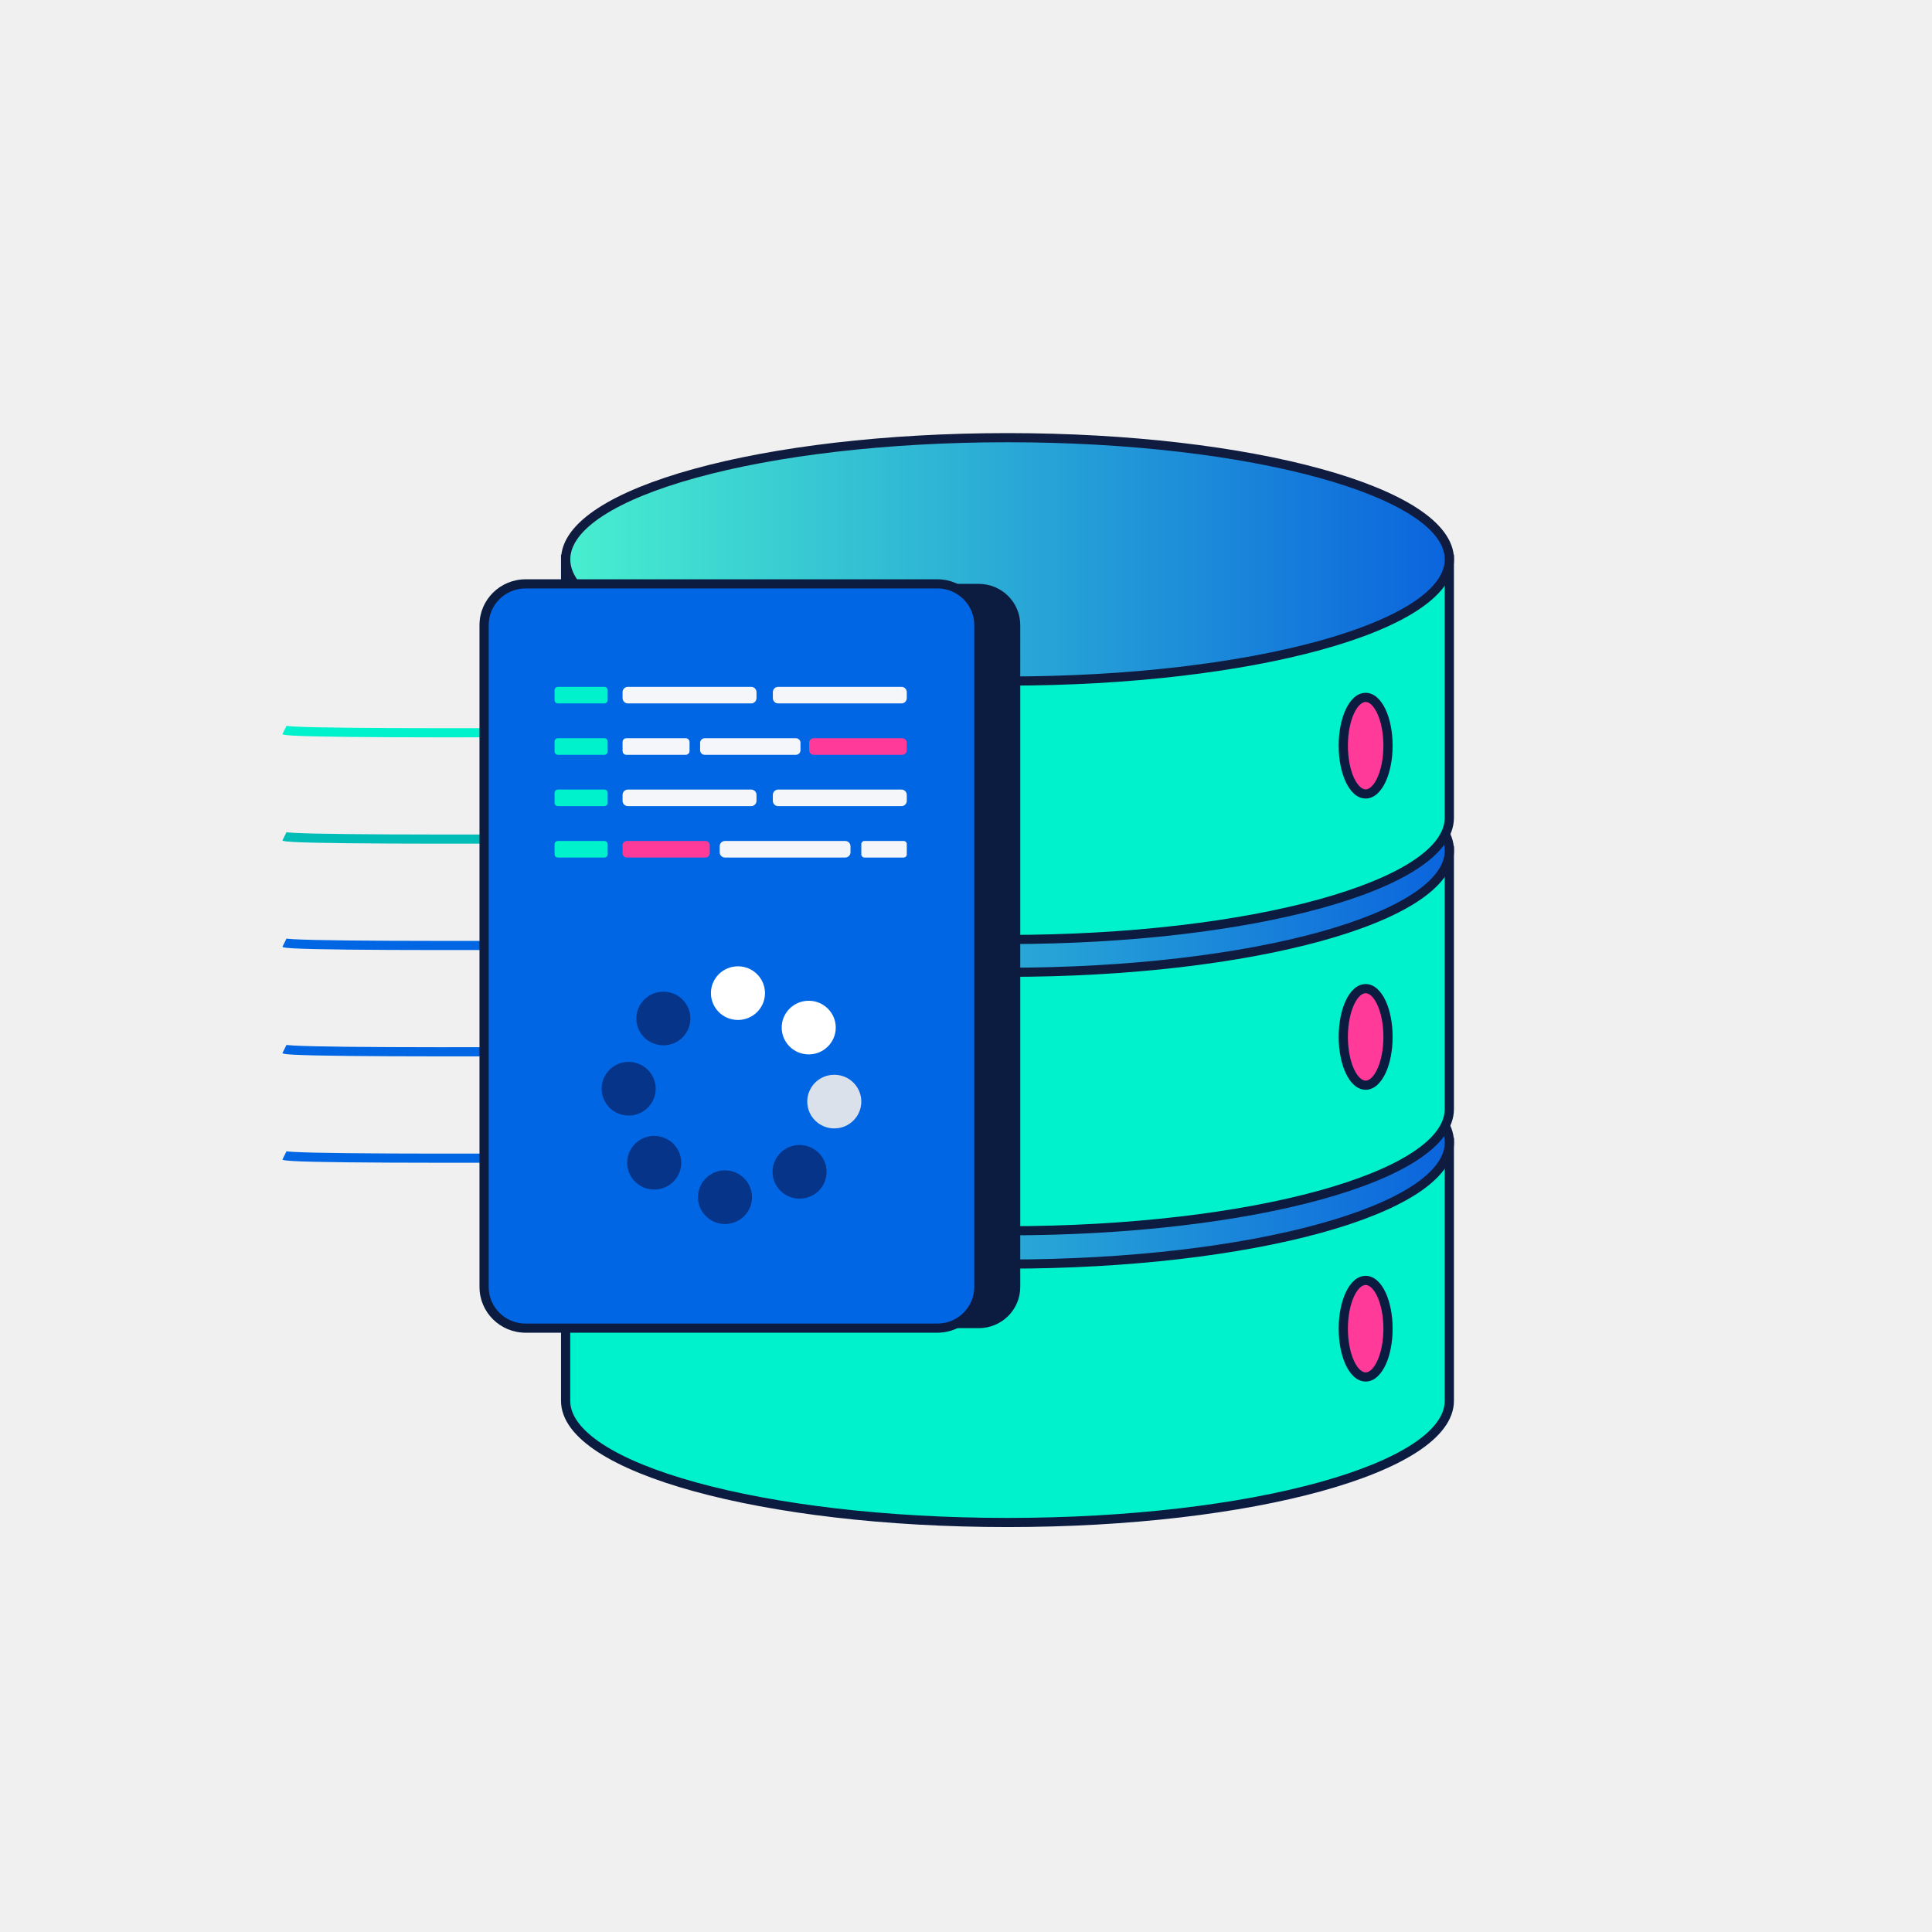
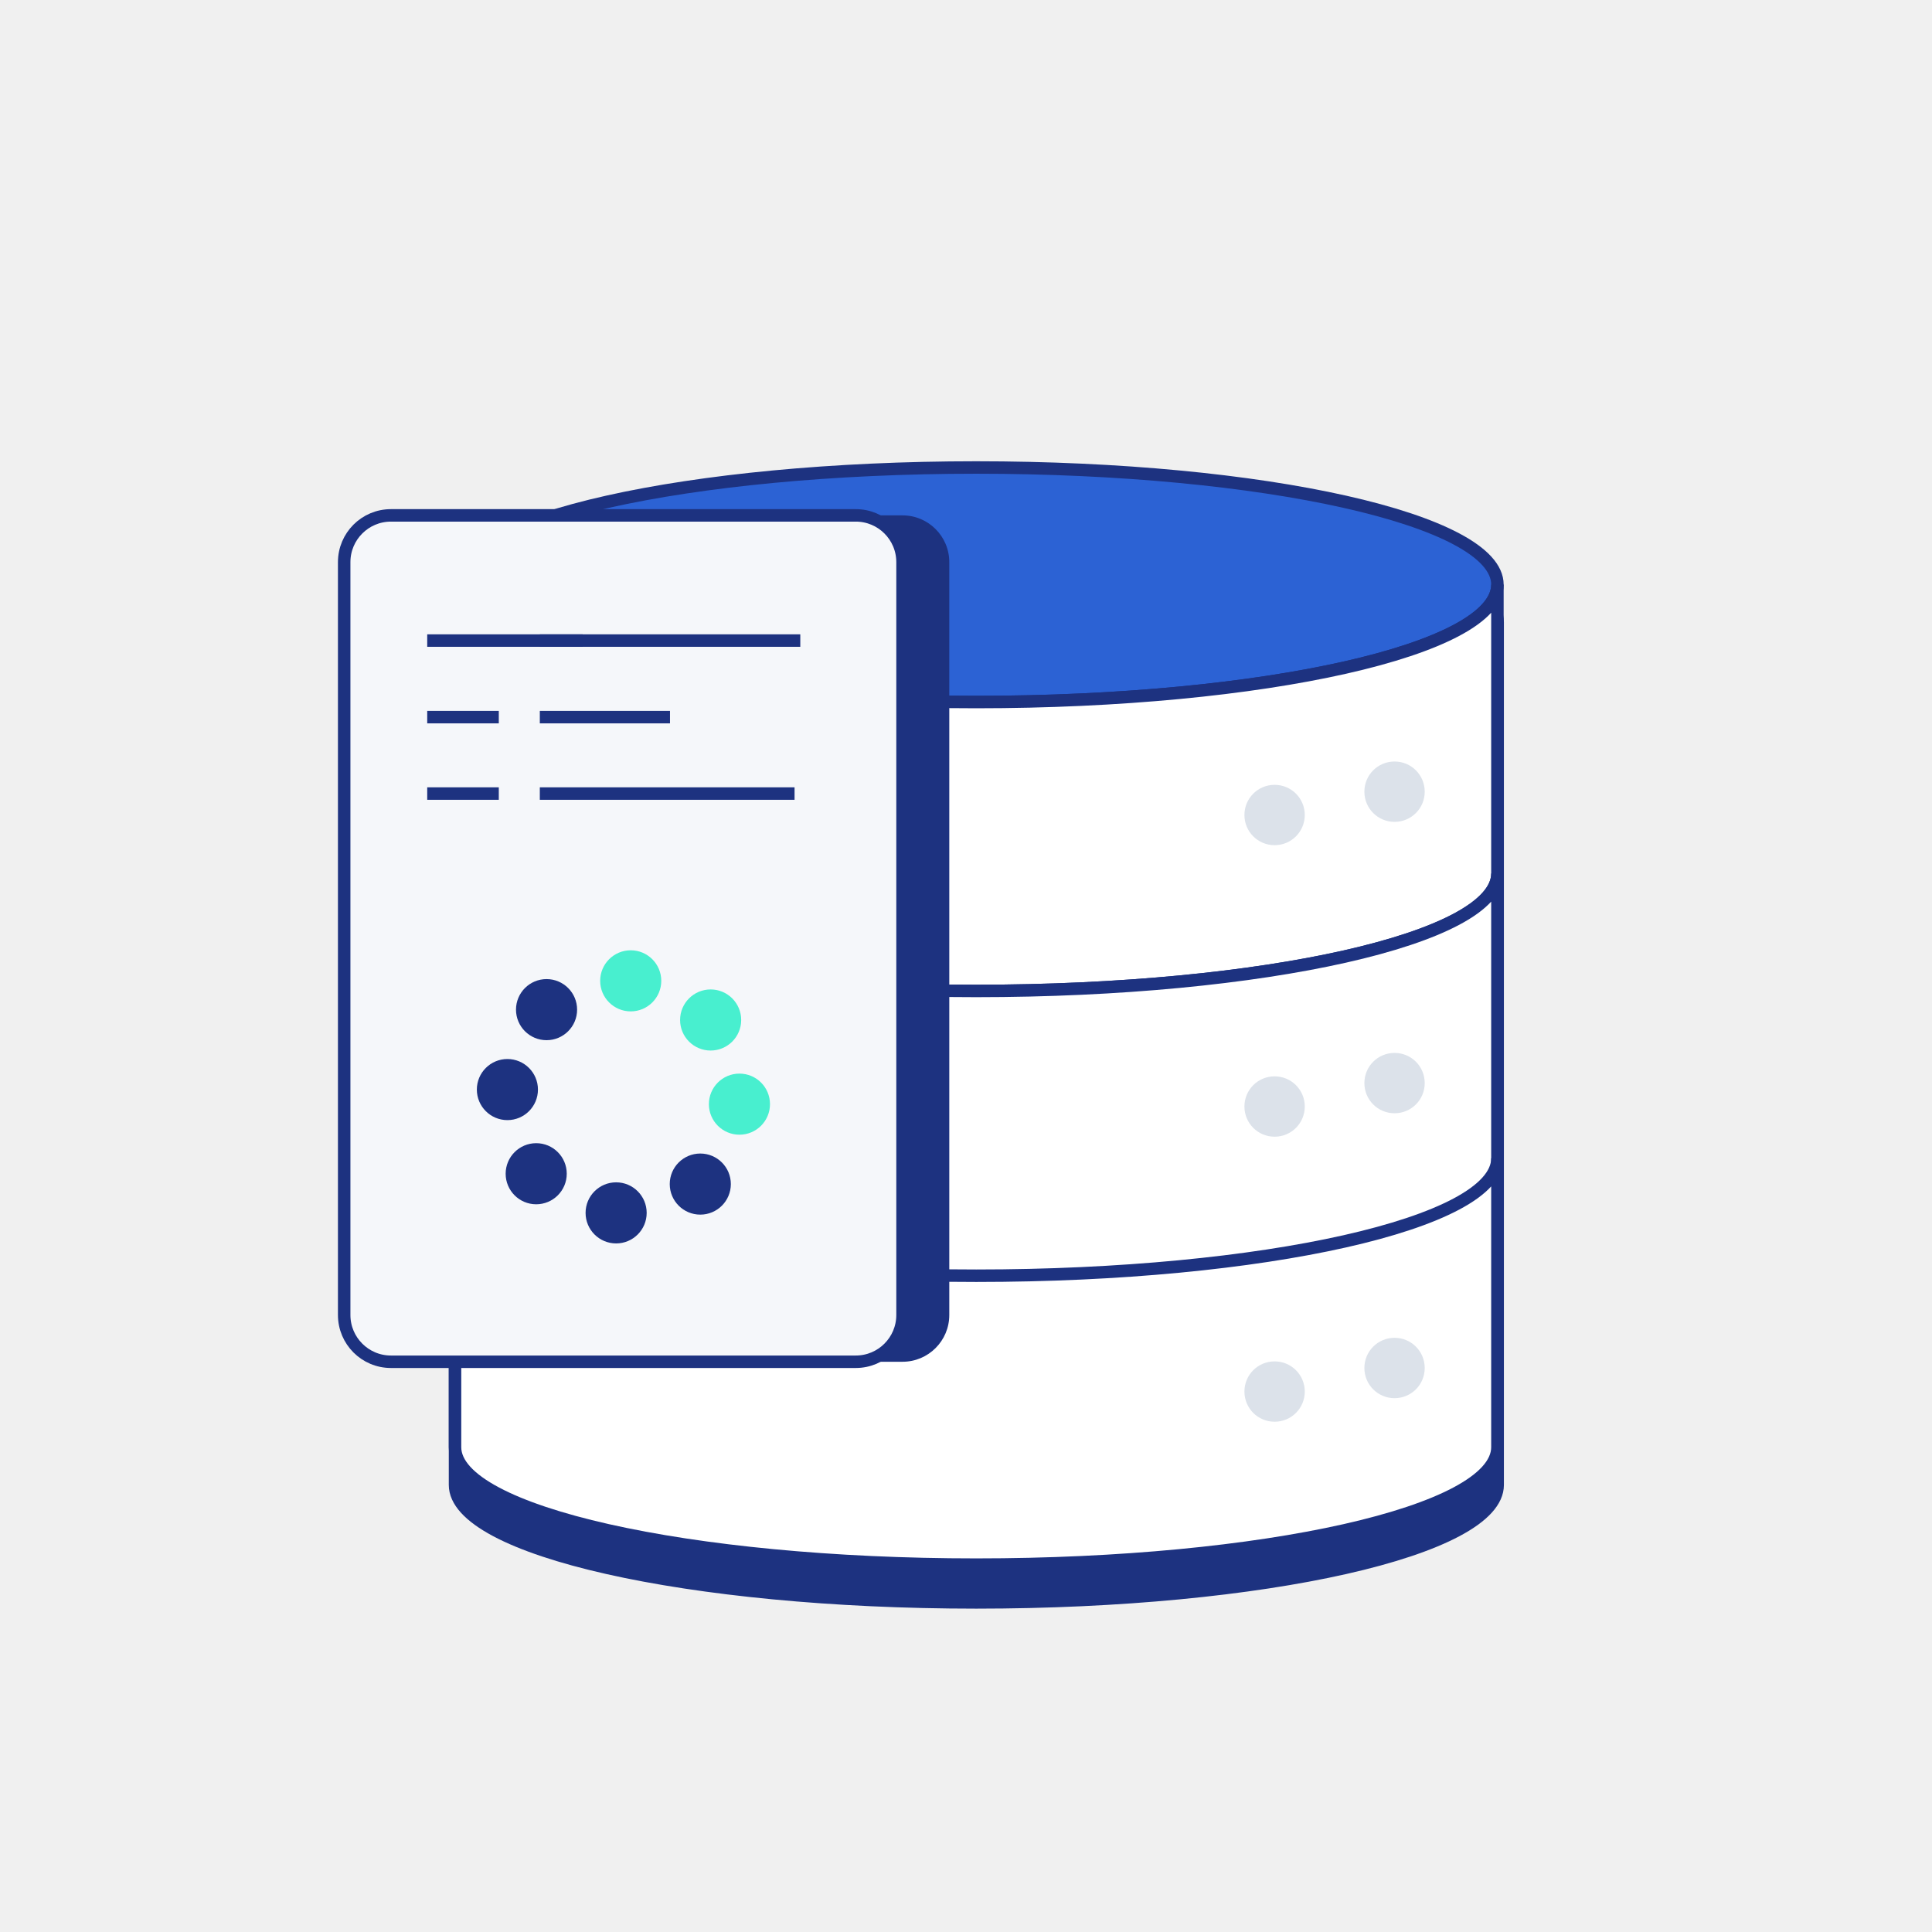
<svg xmlns="http://www.w3.org/2000/svg" width="345" height="345" viewBox="0 0 345 345" fill="none">
-   <path d="M164.077 129.552C164.078 129.554 164.078 129.587 164.085 130.369C164.093 131.16 164.094 131.185 164.093 131.185H164.074C164.06 131.186 164.04 131.186 164.014 131.186C163.96 131.187 163.88 131.188 163.775 131.189C163.565 131.191 163.253 131.193 162.846 131.197C162.032 131.205 160.838 131.216 159.317 131.23C156.275 131.258 151.928 131.296 146.704 131.339C136.256 131.424 122.302 131.526 108.278 131.594C94.254 131.662 80.158 131.696 69.428 131.645C64.064 131.619 59.537 131.573 56.279 131.498C54.651 131.461 53.333 131.417 52.383 131.364C51.91 131.338 51.519 131.309 51.222 131.277C51.075 131.261 50.94 131.243 50.825 131.222C50.735 131.205 50.573 131.173 50.427 131.101L51.154 129.636C51.077 129.599 51.039 129.6 51.123 129.615C51.183 129.626 51.273 129.64 51.401 129.653C51.655 129.681 52.014 129.708 52.476 129.733C53.398 129.784 54.694 129.828 56.316 129.865C59.559 129.939 64.075 129.986 69.436 130.012C80.158 130.063 94.247 130.029 108.269 129.961C122.291 129.893 136.243 129.791 146.69 129.705C151.913 129.663 156.261 129.625 159.302 129.597C160.822 129.583 162.016 129.572 162.83 129.564C163.237 129.56 163.55 129.558 163.76 129.556C163.865 129.555 163.944 129.554 163.998 129.553C164.024 129.553 164.044 129.553 164.058 129.552H164.077Z" fill="#00F2CD" />
-   <path d="M164.077 148.539C164.078 148.54 164.078 148.573 164.085 149.355C164.093 150.146 164.094 150.171 164.093 150.172H164.074C164.06 150.172 164.04 150.173 164.014 150.173C163.96 150.174 163.88 150.174 163.775 150.175C163.565 150.177 163.253 150.18 162.846 150.184C162.032 150.191 160.838 150.203 159.317 150.217C156.275 150.244 151.928 150.283 146.704 150.325C136.256 150.41 122.302 150.512 108.278 150.58C94.254 150.648 80.158 150.682 69.428 150.631C64.064 150.606 59.537 150.559 56.279 150.485C54.651 150.447 53.333 150.403 52.383 150.351C51.91 150.324 51.519 150.296 51.222 150.263C51.075 150.247 50.94 150.229 50.825 150.208C50.735 150.192 50.573 150.159 50.427 150.088L51.154 148.623C51.077 148.586 51.039 148.586 51.123 148.602C51.183 148.612 51.273 148.626 51.401 148.64C51.655 148.667 52.014 148.694 52.476 148.72C53.398 148.771 54.694 148.814 56.316 148.852C59.559 148.926 64.075 148.973 69.436 148.998C80.158 149.049 94.247 149.015 108.269 148.947C122.291 148.879 136.243 148.777 146.69 148.692C151.913 148.65 156.261 148.611 159.302 148.584C160.822 148.57 162.016 148.558 162.83 148.551C163.237 148.547 163.55 148.544 163.76 148.542C163.865 148.541 163.944 148.541 163.998 148.54C164.024 148.54 164.044 148.539 164.058 148.539H164.077Z" fill="#00BEB7" />
-   <path d="M164.077 167.536C164.078 167.538 164.078 167.57 164.085 168.353C164.093 169.144 164.094 169.169 164.093 169.169H164.074C164.06 169.169 164.04 169.17 164.014 169.17C163.96 169.171 163.88 169.172 163.775 169.173C163.565 169.175 163.253 169.177 162.846 169.181C162.032 169.189 160.838 169.2 159.317 169.214C156.275 169.242 151.928 169.28 146.704 169.322C136.256 169.407 122.302 169.51 108.278 169.578C94.254 169.646 80.158 169.68 69.428 169.629C64.064 169.603 59.537 169.556 56.279 169.482C54.651 169.445 53.333 169.401 52.383 169.348C51.91 169.322 51.519 169.293 51.222 169.261C51.075 169.245 50.94 169.227 50.825 169.205C50.735 169.189 50.573 169.157 50.427 169.085L51.154 167.62C51.077 167.583 51.039 167.584 51.123 167.599C51.183 167.61 51.273 167.623 51.401 167.637C51.655 167.665 52.014 167.691 52.476 167.717C53.398 167.768 54.694 167.812 56.316 167.849C59.559 167.923 64.075 167.97 69.436 167.996C80.158 168.047 94.247 168.013 108.269 167.945C122.291 167.877 136.243 167.774 146.69 167.689C151.913 167.647 156.261 167.609 159.302 167.581C160.822 167.567 162.016 167.556 162.83 167.548C163.237 167.544 163.55 167.542 163.76 167.54C163.865 167.538 163.944 167.538 163.998 167.537C164.024 167.537 164.044 167.536 164.058 167.536H164.077Z" fill="#0066E4" />
-   <path d="M164.077 186.523C164.078 186.524 164.078 186.557 164.085 187.339C164.093 188.13 164.094 188.155 164.093 188.156H164.074C164.06 188.156 164.04 188.157 164.014 188.157C163.96 188.157 163.88 188.158 163.775 188.159C163.565 188.161 163.253 188.164 162.846 188.168C162.032 188.175 160.838 188.187 159.317 188.2C156.275 188.228 151.928 188.266 146.704 188.309C136.256 188.394 122.302 188.496 108.278 188.564C94.254 188.632 80.158 188.666 69.428 188.615C64.064 188.59 59.537 188.543 56.279 188.468C54.651 188.431 53.333 188.387 52.383 188.334C51.91 188.308 51.519 188.279 51.222 188.247C51.075 188.231 50.94 188.213 50.825 188.192C50.735 188.176 50.573 188.143 50.427 188.072L51.154 186.607C51.077 186.569 51.039 186.57 51.123 186.586C51.183 186.596 51.273 186.61 51.401 186.624C51.655 186.651 52.014 186.678 52.476 186.704C53.398 186.755 54.694 186.798 56.316 186.835C59.559 186.91 64.075 186.957 69.436 186.982C80.158 187.033 94.247 186.999 108.269 186.931C122.291 186.863 136.243 186.761 146.69 186.676C151.913 186.633 156.261 186.595 159.302 186.567C160.822 186.554 162.016 186.542 162.83 186.534C163.237 186.531 163.55 186.528 163.76 186.526C163.865 186.525 163.944 186.524 163.998 186.524C164.024 186.524 164.044 186.523 164.058 186.523H164.077Z" fill="#0066E4" />
-   <path d="M164.077 205.52C164.078 205.521 164.078 205.554 164.085 206.337C164.093 207.127 164.094 207.152 164.093 207.153H164.074C164.06 207.153 164.04 207.154 164.014 207.154C163.96 207.155 163.88 207.155 163.775 207.156C163.565 207.158 163.253 207.161 162.846 207.165C162.032 207.172 160.838 207.184 159.317 207.198C156.275 207.225 151.928 207.264 146.704 207.306C136.256 207.391 122.302 207.493 108.278 207.561C94.254 207.629 80.158 207.663 69.428 207.612C64.064 207.587 59.537 207.54 56.279 207.466C54.651 207.428 53.333 207.384 52.383 207.332C51.91 207.305 51.519 207.277 51.222 207.244C51.075 207.228 50.94 207.21 50.825 207.189C50.735 207.173 50.573 207.14 50.427 207.069L51.154 205.604C51.077 205.567 51.039 205.567 51.123 205.583C51.183 205.594 51.273 205.607 51.401 205.621C51.655 205.649 52.014 205.675 52.476 205.701C53.398 205.752 54.694 205.795 56.316 205.833C59.559 205.907 64.075 205.954 69.436 205.979C80.158 206.03 94.247 205.996 108.269 205.928C122.291 205.86 136.243 205.758 146.69 205.673C151.913 205.631 156.261 205.592 159.302 205.565C160.822 205.551 162.016 205.539 162.83 205.532C163.237 205.528 163.55 205.525 163.76 205.523C163.865 205.522 163.944 205.522 163.998 205.521C164.024 205.521 164.044 205.52 164.058 205.52H164.077Z" fill="#0066E4" />
-   <path d="M258.808 203.985V250.145C258.808 262.142 223.482 271.875 179.906 271.875C136.33 271.875 101.004 262.142 101.004 250.145V203.985H258.797H258.808Z" fill="#00F2CD" />
-   <path d="M257.985 204.801H101.827V250.145C101.827 252.719 103.73 255.363 107.656 257.919C111.548 260.453 117.234 262.766 124.334 264.722C138.522 268.63 158.17 271.058 179.906 271.058C201.641 271.058 221.289 268.63 235.478 264.722C242.578 262.767 248.264 260.453 252.156 257.919C256.081 255.363 257.985 252.719 257.985 250.145V204.801ZM259.631 250.145C259.63 253.57 257.118 256.641 253.059 259.284C248.966 261.949 243.097 264.318 235.918 266.296C221.549 270.253 201.746 272.691 179.906 272.691C158.065 272.691 138.262 270.253 123.894 266.296C116.715 264.318 110.846 261.949 106.753 259.284C102.693 256.641 100.181 253.57 100.181 250.145V203.168H259.631V250.145Z" fill="#0C1C41" />
-   <path d="M179.916 225.726C223.493 225.726 258.819 215.997 258.819 203.996C258.819 191.995 223.493 182.266 179.916 182.266C136.34 182.266 101.014 191.995 101.014 203.996C101.014 215.997 136.34 225.726 179.916 225.726Z" fill="url(#paint0_linear_919_17567)" />
-   <path d="M257.996 203.996C257.996 201.421 256.092 198.776 252.166 196.22C248.274 193.686 242.588 191.372 235.488 189.417C221.3 185.509 201.652 183.082 179.916 183.082C158.181 183.082 138.533 185.509 124.344 189.417C117.245 191.372 111.558 193.686 107.666 196.22C103.741 198.776 101.837 201.421 101.837 203.996C101.837 206.571 103.741 209.216 107.666 211.772C111.558 214.306 117.245 216.62 124.344 218.575C138.533 222.482 158.181 224.909 179.916 224.909C201.652 224.909 221.3 222.482 235.488 218.575C242.588 216.62 248.274 214.306 252.166 211.772C256.092 209.216 257.996 206.571 257.996 203.996ZM259.641 203.996C259.641 207.422 257.129 210.493 253.069 213.137C248.976 215.802 243.107 218.171 235.929 220.148C221.56 224.105 201.757 226.542 179.916 226.542C158.076 226.542 138.273 224.106 123.904 220.148C116.726 218.171 110.857 215.802 106.763 213.137C102.703 210.493 100.191 207.422 100.191 203.996C100.191 200.57 102.703 197.498 106.763 194.855C110.857 192.189 116.726 189.82 123.904 187.843C138.273 183.886 158.076 181.449 179.916 181.449C201.757 181.449 221.56 183.886 235.929 187.843C243.107 189.82 248.976 192.189 253.069 194.855C257.129 197.498 259.641 200.57 259.641 203.996Z" fill="#101C3F" />
-   <path d="M243.866 245.888C246.071 245.888 247.859 242.028 247.859 237.266C247.859 232.504 246.071 228.643 243.866 228.643C241.66 228.643 239.872 232.504 239.872 237.266C239.872 242.028 241.66 245.888 243.866 245.888Z" fill="#FF3A99" />
-   <path d="M247.037 237.266C247.037 234.975 246.604 232.941 245.942 231.51C245.246 230.008 244.452 229.46 243.865 229.46C243.279 229.46 242.485 230.009 241.79 231.51C241.127 232.941 240.695 234.975 240.695 237.266C240.695 239.556 241.127 241.591 241.79 243.022C242.485 244.523 243.279 245.071 243.865 245.071C244.452 245.071 245.246 244.523 245.942 243.022C246.604 241.591 247.037 239.556 247.037 237.266ZM248.682 237.266C248.682 239.737 248.22 242.013 247.437 243.703C246.687 245.322 245.484 246.704 243.865 246.704C242.247 246.704 241.044 245.322 240.294 243.703C239.512 242.013 239.05 239.737 239.05 237.266C239.05 234.795 239.512 232.518 240.294 230.828C241.044 229.209 242.247 227.827 243.865 227.827C245.484 227.827 246.687 229.209 247.437 230.828C248.22 232.518 248.682 234.795 248.682 237.266Z" fill="#0C1C41" />
-   <path d="M258.808 151.892V198.052C258.808 210.049 223.482 219.782 179.906 219.782C136.33 219.782 101.004 210.049 101.004 198.052V151.892H258.797H258.808Z" fill="#00F2CD" />
-   <path d="M257.985 152.709H101.827V198.052C101.827 200.626 103.73 203.27 107.656 205.826C111.548 208.36 117.234 210.674 124.334 212.629C138.522 216.537 158.17 218.966 179.906 218.966C201.641 218.966 221.289 216.537 235.478 212.629C242.578 210.674 248.264 208.36 252.156 205.826C256.081 203.27 257.985 200.626 257.985 198.052V152.709ZM259.631 198.052C259.63 201.477 257.118 204.548 253.059 207.191C248.966 209.856 243.097 212.225 235.918 214.203C221.549 218.16 201.746 220.599 179.906 220.599C158.065 220.599 138.262 218.16 123.894 214.203C116.715 212.225 110.846 209.856 106.753 207.191C102.693 204.548 100.181 201.477 100.181 198.052V151.076H259.631V198.052Z" fill="#0C1C41" />
-   <path d="M179.916 173.622C223.493 173.622 258.819 163.893 258.819 151.892C258.819 139.891 223.493 130.162 179.916 130.162C136.34 130.162 101.014 139.891 101.014 151.892C101.014 163.893 136.34 173.622 179.916 173.622Z" fill="url(#paint1_linear_919_17567)" />
-   <path d="M257.996 151.892C257.996 149.317 256.092 146.672 252.166 144.116C248.274 141.582 242.588 139.268 235.488 137.313C221.3 133.405 201.652 130.979 179.916 130.979C158.181 130.979 138.533 133.405 124.344 137.313C117.245 139.268 111.558 141.582 107.666 144.116C103.741 146.672 101.837 149.317 101.837 151.892C101.837 154.467 103.741 157.112 107.666 159.668C111.558 162.202 117.245 164.516 124.344 166.471C138.533 170.379 158.181 172.805 179.916 172.805C201.652 172.805 221.3 170.379 235.488 166.471C242.588 164.516 248.274 162.202 252.166 159.668C256.092 157.112 257.996 154.467 257.996 151.892ZM259.641 151.892C259.641 155.318 257.129 158.39 253.069 161.033C248.976 163.698 243.107 166.068 235.929 168.045C221.56 172.002 201.757 174.438 179.916 174.438C158.076 174.438 138.273 172.002 123.904 168.045C116.726 166.068 110.857 163.698 106.763 161.033C102.703 158.39 100.191 155.318 100.191 151.892C100.191 148.466 102.703 145.394 106.763 142.751C110.857 140.086 116.726 137.716 123.904 135.739C138.273 131.782 158.076 129.346 179.916 129.346C201.757 129.346 221.56 131.782 235.929 135.739C243.107 137.716 248.976 140.086 253.069 142.751C257.129 145.394 259.641 148.466 259.641 151.892Z" fill="#101C3F" />
-   <path d="M243.866 193.784C246.071 193.784 247.859 189.924 247.859 185.162C247.859 180.4 246.071 176.539 243.866 176.539C241.66 176.539 239.872 180.4 239.872 185.162C239.872 189.924 241.66 193.784 243.866 193.784Z" fill="#FF3A99" />
-   <path d="M247.037 185.162C247.037 182.871 246.604 180.837 245.942 179.406C245.246 177.904 244.452 177.356 243.865 177.356C243.279 177.356 242.485 177.905 241.79 179.406C241.127 180.837 240.695 182.871 240.695 185.162C240.695 187.453 241.127 189.487 241.79 190.918C242.485 192.419 243.279 192.967 243.865 192.968C244.452 192.968 245.246 192.419 245.942 190.918C246.604 189.487 247.037 187.453 247.037 185.162ZM248.682 185.162C248.682 187.633 248.22 189.91 247.437 191.599C246.687 193.218 245.484 194.601 243.865 194.601C242.247 194.6 241.044 193.218 240.294 191.599C239.512 189.91 239.05 187.633 239.05 185.162C239.05 182.691 239.512 180.414 240.294 178.724C241.044 177.105 242.247 175.723 243.865 175.723C245.484 175.723 246.687 177.105 247.437 178.724C248.22 180.414 248.682 182.691 248.682 185.162Z" fill="#0C1C41" />
-   <path d="M258.807 99.875V146.035C258.807 158.032 223.481 167.765 179.905 167.765C136.329 167.765 101.003 158.032 101.003 146.035V99.875H258.796H258.807Z" fill="#00F2CD" />
-   <path d="M257.985 100.692H101.826V146.035C101.826 148.609 103.73 151.253 107.655 153.809C111.547 156.343 117.233 158.657 124.333 160.612C138.522 164.52 158.17 166.949 179.905 166.949C201.641 166.949 221.289 164.52 235.477 160.612C242.577 158.657 248.263 156.343 252.155 153.809C256.081 151.253 257.984 148.609 257.985 146.035V100.692ZM259.63 146.035C259.63 149.46 257.118 152.531 253.058 155.174C248.965 157.839 243.096 160.209 235.918 162.186C221.549 166.143 201.746 168.582 179.905 168.582C158.065 168.582 138.262 166.143 123.893 162.186C116.715 160.209 110.846 157.839 106.752 155.174C102.693 152.531 100.181 149.46 100.18 146.035V99.059H259.63V146.035Z" fill="#0C1C41" />
-   <path d="M179.916 121.616C223.492 121.616 258.818 111.887 258.818 99.886C258.818 87.885 223.492 78.156 179.916 78.156C136.339 78.156 101.014 87.885 101.014 99.886C101.014 111.887 136.339 121.616 179.916 121.616Z" fill="url(#paint2_linear_919_17567)" />
-   <path d="M257.995 99.886C257.995 97.311 256.091 94.666 252.166 92.11C248.274 89.576 242.587 87.262 235.488 85.307C221.299 81.399 201.651 78.973 179.916 78.973C158.18 78.973 138.532 81.399 124.344 85.307C117.244 87.262 111.558 89.576 107.666 92.11C103.74 94.666 101.837 97.311 101.837 99.886C101.837 102.461 103.74 105.106 107.666 107.662C111.558 110.196 117.244 112.51 124.344 114.465C138.532 118.373 158.18 120.799 179.916 120.799C201.651 120.799 221.299 118.373 235.488 114.465C242.587 112.51 248.274 110.196 252.166 107.662C256.091 105.106 257.995 102.461 257.995 99.886ZM259.641 99.886C259.641 103.312 257.129 106.384 253.069 109.027C248.976 111.692 243.107 114.062 235.928 116.039C221.56 119.996 201.756 122.432 179.916 122.432C158.075 122.432 138.272 119.996 123.904 116.039C116.725 114.062 110.856 111.692 106.763 109.027C102.703 106.384 100.191 103.312 100.191 99.886C100.191 96.46 102.703 93.388 106.763 90.745C110.856 88.08 116.725 85.71 123.904 83.733C138.272 79.776 158.075 77.34 179.916 77.34C201.756 77.34 221.56 79.776 235.928 83.733C243.107 85.71 248.976 88.08 253.069 90.745C257.129 93.388 259.641 96.46 259.641 99.886Z" fill="#101C3F" />
-   <path d="M243.865 141.778C246.07 141.778 247.858 137.918 247.858 133.156C247.858 128.394 246.07 124.534 243.865 124.534C241.659 124.534 239.872 128.394 239.872 133.156C239.872 137.918 241.659 141.778 243.865 141.778Z" fill="#FF3A99" />
-   <path d="M247.036 133.156C247.036 130.865 246.604 128.831 245.941 127.4C245.246 125.899 244.451 125.35 243.865 125.35C243.278 125.35 242.485 125.899 241.79 127.4C241.127 128.831 240.695 130.865 240.695 133.156C240.695 135.447 241.127 137.481 241.79 138.912C242.485 140.413 243.278 140.961 243.865 140.962C244.451 140.962 245.246 140.413 245.941 138.912C246.604 137.481 247.036 135.447 247.036 133.156ZM248.682 133.156C248.682 135.627 248.219 137.904 247.437 139.593C246.687 141.212 245.484 142.595 243.865 142.595C242.246 142.594 241.044 141.212 240.294 139.593C239.512 137.904 239.049 135.627 239.049 133.156C239.049 130.685 239.511 128.408 240.294 126.718C241.044 125.099 242.246 123.717 243.865 123.717C245.484 123.717 246.687 125.099 247.437 126.718C248.219 128.408 248.682 130.685 248.682 133.156Z" fill="#0C1C41" />
-   <path d="M174.782 104.262H101.245C97.155 104.262 93.84 107.553 93.84 111.611V229.819C93.84 233.878 97.155 237.168 101.245 237.168H174.782C178.872 237.168 182.188 233.878 182.188 229.819V111.611C182.188 107.553 178.872 104.262 174.782 104.262Z" fill="#0C1C41" />
-   <path d="M167.388 104.262H93.85C89.761 104.262 86.445 107.553 86.445 111.611V229.819C86.445 233.878 89.761 237.168 93.85 237.168H167.388C171.478 237.168 174.793 233.878 174.793 229.819V111.611C174.793 107.553 171.478 104.262 167.388 104.262Z" fill="#0066E4" />
-   <path d="M173.971 111.611C173.971 108.004 171.024 105.079 167.388 105.079H93.851C90.215 105.079 87.268 108.003 87.268 111.611V229.819C87.268 233.427 90.215 236.351 93.851 236.351H167.388C171.024 236.351 173.971 233.427 173.971 229.819V111.611ZM175.617 229.819C175.616 234.329 171.932 237.984 167.388 237.984H93.851C89.306 237.984 85.623 234.329 85.623 229.819V111.611C85.623 107.102 89.306 103.446 93.851 103.446H167.388C171.933 103.446 175.617 107.102 175.617 111.611V229.819Z" fill="#0C1C41" />
-   <path d="M107.905 122.65H99.632C99.299 122.65 99.029 122.918 99.029 123.249V125.013C99.029 125.343 99.299 125.611 99.632 125.611H107.905C108.238 125.611 108.508 125.343 108.508 125.013V123.249C108.508 122.918 108.238 122.65 107.905 122.65Z" fill="#00F2CD" />
-   <path d="M134.135 122.65H112.128C111.601 122.65 111.173 123.074 111.173 123.597V124.664C111.173 125.187 111.601 125.611 112.128 125.611H134.135C134.662 125.611 135.09 125.187 135.09 124.664V123.597C135.09 123.074 134.662 122.65 134.135 122.65Z" fill="#F4F6F9" />
-   <path d="M160.97 122.65H138.962C138.435 122.65 138.008 123.074 138.008 123.597V124.664C138.008 125.187 138.435 125.611 138.962 125.611H160.97C161.497 125.611 161.924 125.187 161.924 124.664V123.597C161.924 123.074 161.497 122.65 160.97 122.65Z" fill="#F4F6F9" />
-   <path d="M107.905 131.828H99.632C99.299 131.828 99.029 132.096 99.029 132.427V134.19C99.029 134.521 99.299 134.789 99.632 134.789H107.905C108.238 134.789 108.508 134.521 108.508 134.19V132.427C108.508 132.096 108.238 131.828 107.905 131.828Z" fill="#00F2CD" />
-   <path d="M122.451 131.828H111.854C111.478 131.828 111.173 132.13 111.173 132.503V134.114C111.173 134.487 111.478 134.789 111.854 134.789H122.451C122.827 134.789 123.132 134.487 123.132 134.114V132.503C123.132 132.13 122.827 131.828 122.451 131.828Z" fill="#F4F6F9" />
-   <path d="M142.122 131.828H125.841C125.387 131.828 125.019 132.193 125.019 132.644V133.973C125.019 134.423 125.387 134.789 125.841 134.789H142.122C142.577 134.789 142.945 134.423 142.945 133.973V132.644C142.945 132.193 142.577 131.828 142.122 131.828Z" fill="#F4F6F9" />
-   <path d="M161.113 131.828H145.304C144.855 131.828 144.492 132.189 144.492 132.633V133.983C144.492 134.428 144.855 134.789 145.304 134.789H161.113C161.561 134.789 161.925 134.428 161.925 133.983V132.633C161.925 132.189 161.561 131.828 161.113 131.828Z" fill="#FF3A99" />
-   <path d="M107.905 140.994H99.632C99.299 140.994 99.029 141.262 99.029 141.593V143.357C99.029 143.687 99.299 143.955 99.632 143.955H107.905C108.238 143.955 108.508 143.687 108.508 143.357V141.593C108.508 141.262 108.238 140.994 107.905 140.994Z" fill="#00F2CD" />
-   <path d="M134.135 140.994H112.128C111.601 140.994 111.173 141.418 111.173 141.941V143.008C111.173 143.531 111.601 143.955 112.128 143.955H134.135C134.662 143.955 135.09 143.531 135.09 143.008V141.941C135.09 141.418 134.662 140.994 134.135 140.994Z" fill="#F4F6F9" />
-   <path d="M160.97 140.994H138.962C138.435 140.994 138.008 141.418 138.008 141.941V143.008C138.008 143.531 138.435 143.955 138.962 143.955H160.97C161.497 143.955 161.924 143.531 161.924 143.008V141.941C161.924 141.418 161.497 140.994 160.97 140.994Z" fill="#F4F6F9" />
-   <path d="M107.905 150.172H99.632C99.299 150.172 99.029 150.44 99.029 150.771V152.534C99.029 152.865 99.299 153.133 99.632 153.133H107.905C108.238 153.133 108.508 152.865 108.508 152.534V150.771C108.508 150.44 108.238 150.172 107.905 150.172Z" fill="#00F2CD" />
-   <path d="M125.973 150.172H111.941C111.517 150.172 111.173 150.513 111.173 150.934V152.371C111.173 152.792 111.517 153.133 111.941 153.133H125.973C126.397 153.133 126.741 152.792 126.741 152.371V150.934C126.741 150.513 126.397 150.172 125.973 150.172Z" fill="#FF3A99" />
-   <path d="M161.365 150.172H154.366C154.057 150.172 153.806 150.421 153.806 150.727V152.578C153.806 152.885 154.057 153.133 154.366 153.133H161.365C161.674 153.133 161.925 152.885 161.925 152.578V150.727C161.925 150.421 161.674 150.172 161.365 150.172Z" fill="#F4F6F9" />
-   <path d="M150.932 150.172H129.462C128.941 150.172 128.518 150.591 128.518 151.108V152.197C128.518 152.714 128.941 153.133 129.462 153.133H150.932C151.453 153.133 151.875 152.714 151.875 152.197V151.108C151.875 150.591 151.453 150.172 150.932 150.172Z" fill="#F4F6F9" />
-   <path d="M131.777 182.135C134.443 182.135 136.604 179.991 136.604 177.345C136.604 174.7 134.443 172.555 131.777 172.555C129.111 172.555 126.95 174.7 126.95 177.345C126.95 179.991 129.111 182.135 131.777 182.135Z" fill="white" />
-   <path d="M144.415 188.286C147.081 188.286 149.242 186.142 149.242 183.496C149.242 180.851 147.081 178.706 144.415 178.706C141.749 178.706 139.588 180.851 139.588 183.496C139.588 186.142 141.749 188.286 144.415 188.286Z" fill="white" />
-   <path d="M148.979 201.503C151.645 201.503 153.806 199.358 153.806 196.713C153.806 194.067 151.645 191.922 148.979 191.922C146.313 191.922 144.152 194.067 144.152 196.713C144.152 199.358 146.313 201.503 148.979 201.503Z" fill="#DAE1EA" />
-   <path d="M142.78 214.044C145.446 214.044 147.607 211.9 147.607 209.254C147.607 206.609 145.446 204.464 142.78 204.464C140.114 204.464 137.953 206.609 137.953 209.254C137.953 211.9 140.114 214.044 142.78 214.044Z" fill="#063489" />
-   <path d="M129.462 218.573C132.128 218.573 134.289 216.429 134.289 213.783C134.289 211.138 132.128 208.993 129.462 208.993C126.796 208.993 124.635 211.138 124.635 213.783C124.635 216.429 126.796 218.573 129.462 218.573Z" fill="#063489" />
-   <path d="M116.824 212.422C119.49 212.422 121.651 210.278 121.651 207.632C121.651 204.986 119.49 202.842 116.824 202.842C114.158 202.842 111.997 204.986 111.997 207.632C111.997 210.278 114.158 212.422 116.824 212.422Z" fill="#063489" />
-   <path d="M112.26 199.206C114.926 199.206 117.087 197.061 117.087 194.415C117.087 191.77 114.926 189.625 112.26 189.625C109.594 189.625 107.432 191.77 107.432 194.415C107.432 197.061 109.594 199.206 112.26 199.206Z" fill="#063489" />
-   <path d="M118.458 186.664C121.124 186.664 123.285 184.52 123.285 181.874C123.285 179.228 121.124 177.084 118.458 177.084C115.792 177.084 113.631 179.228 113.631 181.874C113.631 184.52 115.792 186.664 118.458 186.664Z" fill="#063489" />
+   <g clip-path="url(#clip0_3602_15299)">
+     <path d="M174.326 90.162C225.715 90.162 267.441 99.58 267.441 111.114V265.169C267.441 276.725 225.737 286.144 174.326 286.144C122.914 286.144 81.255 276.725 81.255 265.169V111.114C81.255 99.58 122.959 90.162 174.326 90.162Z" fill="#1D3280" stroke="#1D3280" stroke-width="2.227" stroke-miterlimit="10" />
+     <path d="M174.326 83.482C225.693 83.482 267.396 92.811 267.396 104.389C267.396 115.99 225.737 125.364 174.326 125.364C122.914 125.364 81.255 115.99 81.255 104.389C81.255 92.789 122.981 83.482 174.326 83.482Z" fill="#2C62D4" stroke="#1D3280" stroke-width="2.227" stroke-miterlimit="10" />
+     <path d="M174.326 125.363C225.693 125.363 267.396 115.99 267.396 104.389V155.979C267.396 167.579 225.737 176.953 174.326 176.953C122.914 176.953 81.255 167.579 81.255 155.979V104.389C81.255 115.99 122.981 125.363 174.326 125.363Z" fill="white" stroke="#1D3280" stroke-width="2.227" stroke-miterlimit="10" />
+     <path d="M174.326 176.953C225.693 176.953 267.396 167.579 267.396 155.979V207.568C267.396 219.169 225.737 228.543 174.326 228.543C122.914 228.543 81.255 219.169 81.255 207.568V155.979C81.255 167.579 122.981 176.953 174.326 176.953Z" fill="white" stroke="#1D3280" stroke-width="2.227" stroke-miterlimit="10" />
+     <path d="M174.326 227.807C225.693 227.807 267.396 218.433 267.396 206.833V258.422C267.396 270.023 225.737 279.397 174.326 279.397C122.914 279.397 81.255 270.023 81.255 258.422V206.833C81.255 218.433 122.981 227.807 174.326 227.807Z" fill="white" stroke="#1D3280" stroke-width="2.227" stroke-miterlimit="10" />
+     <path d="M254.415 141.373C254.415 138.389 252.011 135.984 249.027 135.984C246.043 135.984 243.639 138.389 243.639 141.373C243.639 144.356 246.043 146.761 249.027 146.761C252.011 146.761 254.415 144.356 254.415 141.373Z" fill="#DCE2EA" />
+     <path d="M232.996 145.536C232.996 142.553 230.591 140.148 227.607 140.148C224.624 140.148 222.219 142.553 222.219 145.536C222.219 148.52 224.624 150.925 227.607 150.925C230.591 150.925 232.996 148.52 232.996 145.536Z" fill="#DCE2EA" />
+     <path d="M254.415 193.408C254.415 190.424 252.011 188.02 249.027 188.02C246.043 188.02 243.639 190.424 243.639 193.408C243.639 196.391 246.043 198.796 249.027 198.796C252.011 198.796 254.415 196.391 254.415 193.408Z" fill="#DCE2EA" />
+     <path d="M232.996 197.593C232.996 194.61 230.591 192.205 227.607 192.205C224.624 192.205 222.219 194.61 222.219 197.593C222.219 200.577 224.624 202.982 227.607 202.982C230.591 202.982 232.996 200.577 232.996 197.593Z" fill="#DCE2EA" />
+     <path d="M254.415 244.285C254.415 241.301 252.011 238.896 249.027 238.896C246.043 238.896 243.639 241.301 243.639 244.285C243.639 247.268 246.043 249.673 249.027 249.673C252.011 249.673 254.415 247.268 254.415 244.285Z" fill="#DCE2EA" />
+     <path d="M232.996 248.493C232.996 245.509 230.591 243.104 227.607 243.104C224.624 243.104 222.219 245.509 222.219 248.493C222.219 251.476 224.624 253.881 227.607 253.881C230.591 253.881 232.996 251.476 232.996 248.493Z" fill="#DCE2EA" />
+     <path d="M161.167 92.032H78.16C73.549 92.032 69.811 95.77 69.811 100.381V234.821C69.811 239.433 73.549 243.171 78.16 243.171H161.167C165.778 243.171 169.516 239.433 169.516 234.821V100.381C169.516 95.77 165.778 92.032 161.167 92.032Z" fill="#1D3280" />
+     <path d="M152.817 92.032H69.811C65.2 92.032 61.461 95.77 61.461 100.381V234.821C61.461 239.433 65.2 243.171 69.811 243.171H152.817C157.429 243.171 161.167 239.433 161.167 234.821V100.381C161.167 95.77 157.429 92.032 152.817 92.032Z" fill="#F5F7FA" stroke="#1D3280" stroke-width="2.227" stroke-miterlimit="10" />
+     <path d="M112.628 180.604C115.641 180.604 118.083 178.162 118.083 175.149C118.083 172.137 115.641 169.694 112.628 169.694C109.615 169.694 107.173 172.137 107.173 175.149C107.173 178.162 109.615 180.604 112.628 180.604Z" fill="#48EFCF" />
+     <path d="M126.9 187.596C129.913 187.596 132.355 185.153 132.355 182.141C132.355 179.128 129.913 176.686 126.9 176.686C123.887 176.686 121.445 179.128 121.445 182.141C121.445 185.153 123.887 187.596 126.9 187.596Z" fill="#48EFCF" />
+     <path d="M132.043 202.625C135.056 202.625 137.498 200.183 137.498 197.17C137.498 194.157 135.056 191.715 132.043 191.715C129.031 191.715 126.588 194.157 126.588 197.17C126.588 200.183 129.031 202.625 132.043 202.625Z" fill="#48EFCF" />
+     <path d="M125.052 216.897C128.065 216.897 130.507 214.455 130.507 211.442C130.507 208.43 128.065 205.987 125.052 205.987C122.039 205.987 119.597 208.43 119.597 211.442C119.597 214.455 122.039 216.897 125.052 216.897Z" fill="#1D3280" />
+     <path d="M110.023 222.041C113.035 222.041 115.478 219.599 115.478 216.586C115.478 213.573 113.035 211.131 110.023 211.131C107.01 211.131 104.568 213.573 104.568 216.586C104.568 219.599 107.01 222.041 110.023 222.041Z" fill="#1D3280" />
+     <path d="M95.75 215.05C98.763 215.05 101.205 212.607 101.205 209.595C101.205 206.582 98.763 204.14 95.75 204.14C92.738 204.14 90.295 206.582 90.295 209.595C90.295 212.607 92.738 215.05 95.75 215.05Z" fill="#1D3280" />
+     <path d="M90.607 200.021C93.62 200.021 96.062 197.578 96.062 194.565C96.062 191.553 93.62 189.11 90.607 189.11C87.594 189.11 85.152 191.553 85.152 194.565C85.152 197.578 87.594 200.021 90.607 200.021Z" fill="#1D3280" />
+     <path d="M97.599 185.748C100.611 185.748 103.054 183.306 103.054 180.293C103.054 177.28 100.611 174.838 97.599 174.838C94.586 174.838 92.143 177.28 92.143 180.293C92.143 183.306 94.586 185.748 97.599 185.748Z" fill="#1D3280" />
+     <path d="M104.056 114.387H76.29" stroke="#1D3280" stroke-width="2.227" stroke-miterlimit="10" />
+     <path d="M142.909 114.387H96.396" stroke="#1D3280" stroke-width="2.227" stroke-miterlimit="10" />
+     <path d="M119.641 128.058H96.396" stroke="#1D3280" stroke-width="2.227" stroke-miterlimit="10" />
+     <path d="M89.071 128.058H76.29" stroke="#1D3280" stroke-width="2.227" stroke-miterlimit="10" />
+     <path d="M141.885 141.707H96.396" stroke="#1D3280" stroke-width="2.227" stroke-miterlimit="10" />
+     <path d="M89.071 141.707H76.29" stroke="#1D3280" stroke-width="2.227" stroke-miterlimit="10" />
+   </g>
  <defs>
-     <linearGradient id="paint0_linear_919_17567" x1="101.014" y1="203.996" x2="258.819" y2="203.996" gradientUnits="userSpaceOnUse">
-       <stop stop-color="#48EFCF" />
-       <stop offset="1" stop-color="#0B64DD" />
-     </linearGradient>
-     <linearGradient id="paint1_linear_919_17567" x1="101.014" y1="151.892" x2="258.819" y2="151.892" gradientUnits="userSpaceOnUse">
-       <stop stop-color="#48EFCF" />
-       <stop offset="1" stop-color="#0B64DD" />
-     </linearGradient>
-     <linearGradient id="paint2_linear_919_17567" x1="101.014" y1="99.886" x2="258.818" y2="99.886" gradientUnits="userSpaceOnUse">
-       <stop stop-color="#48EFCF" />
-       <stop offset="1" stop-color="#0B64DD" />
-     </linearGradient>
+     <clipPath id="clip0_3602_15299">
+       <rect width="285" height="285" fill="white" transform="translate(30 30)" />
+     </clipPath>
  </defs>
</svg>
